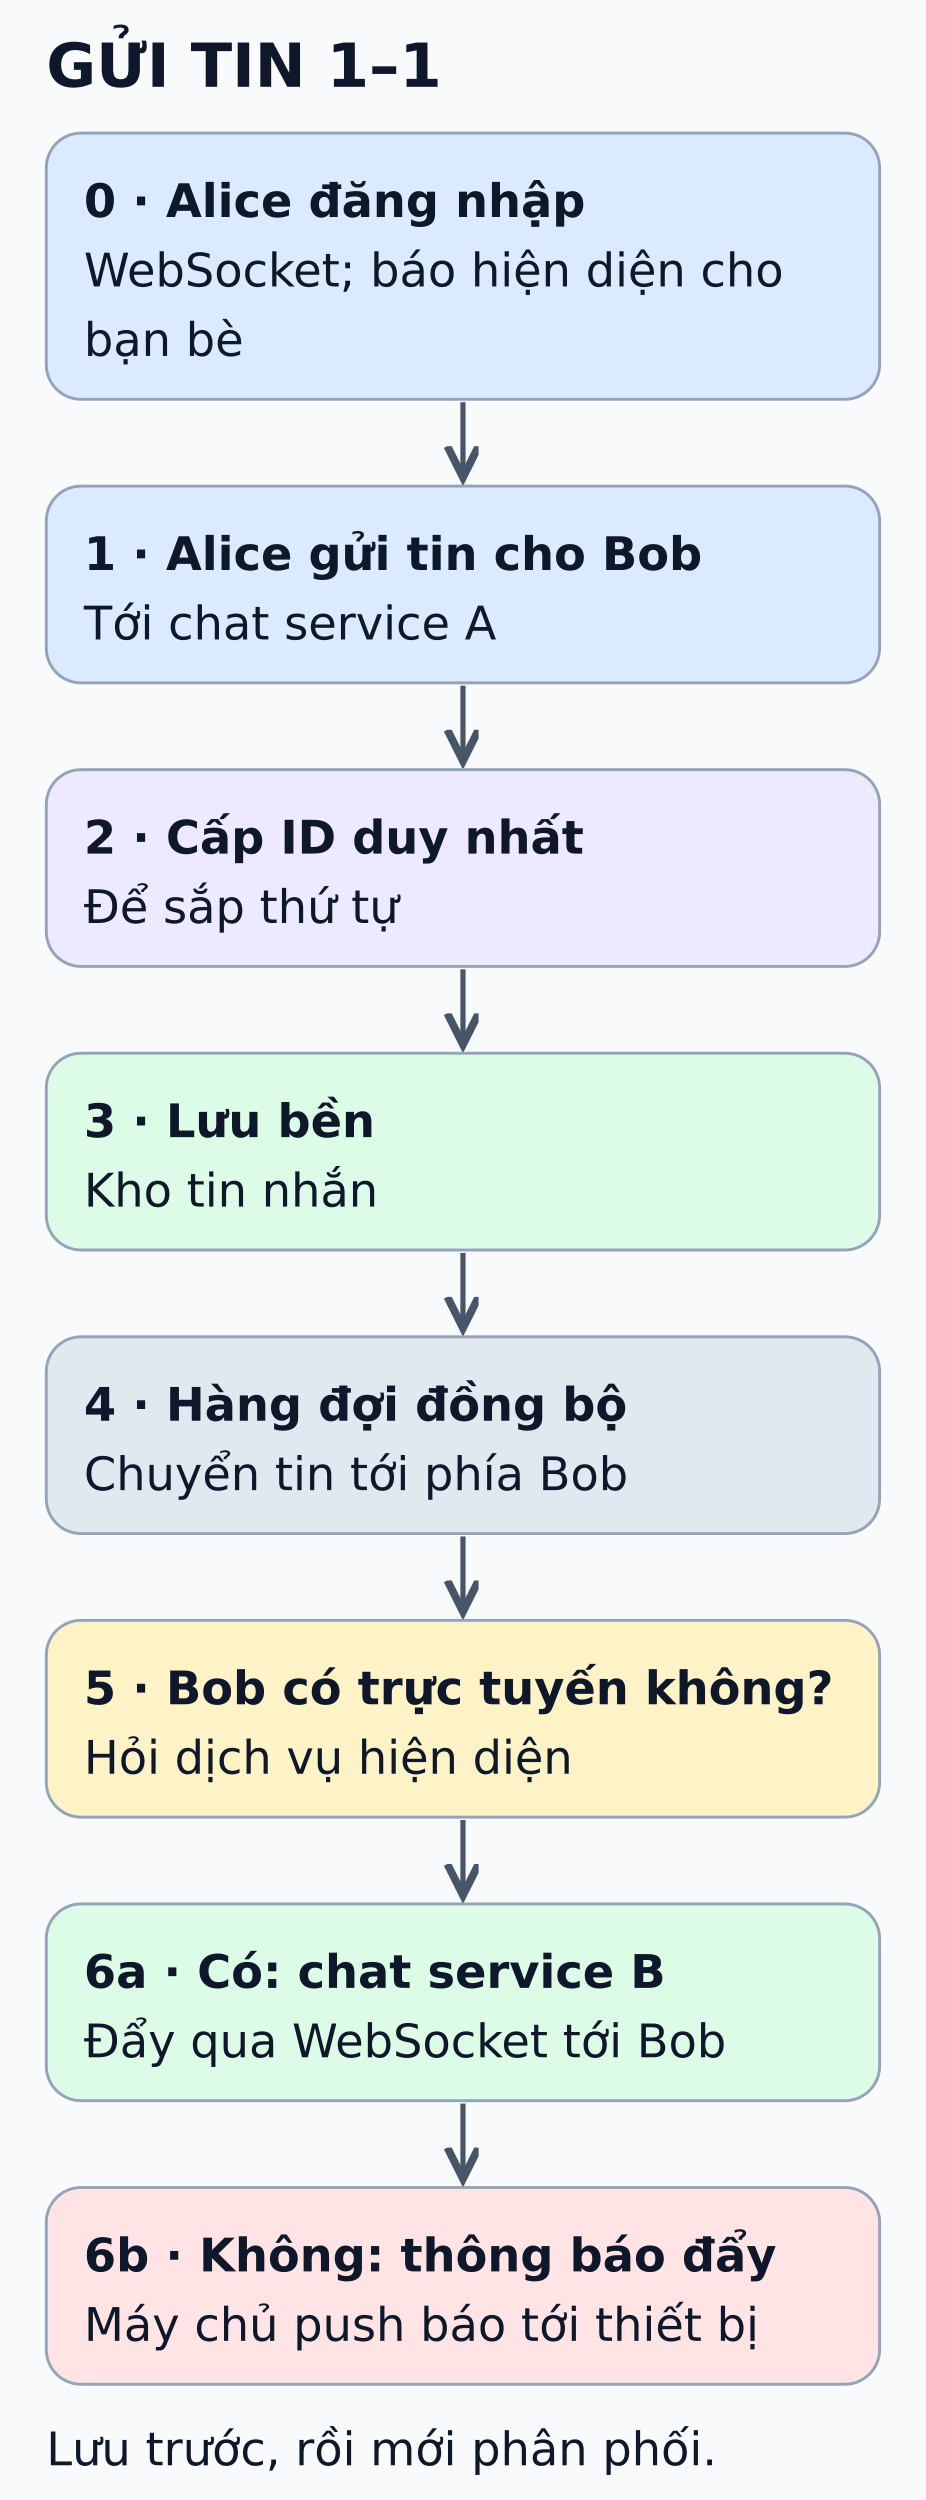
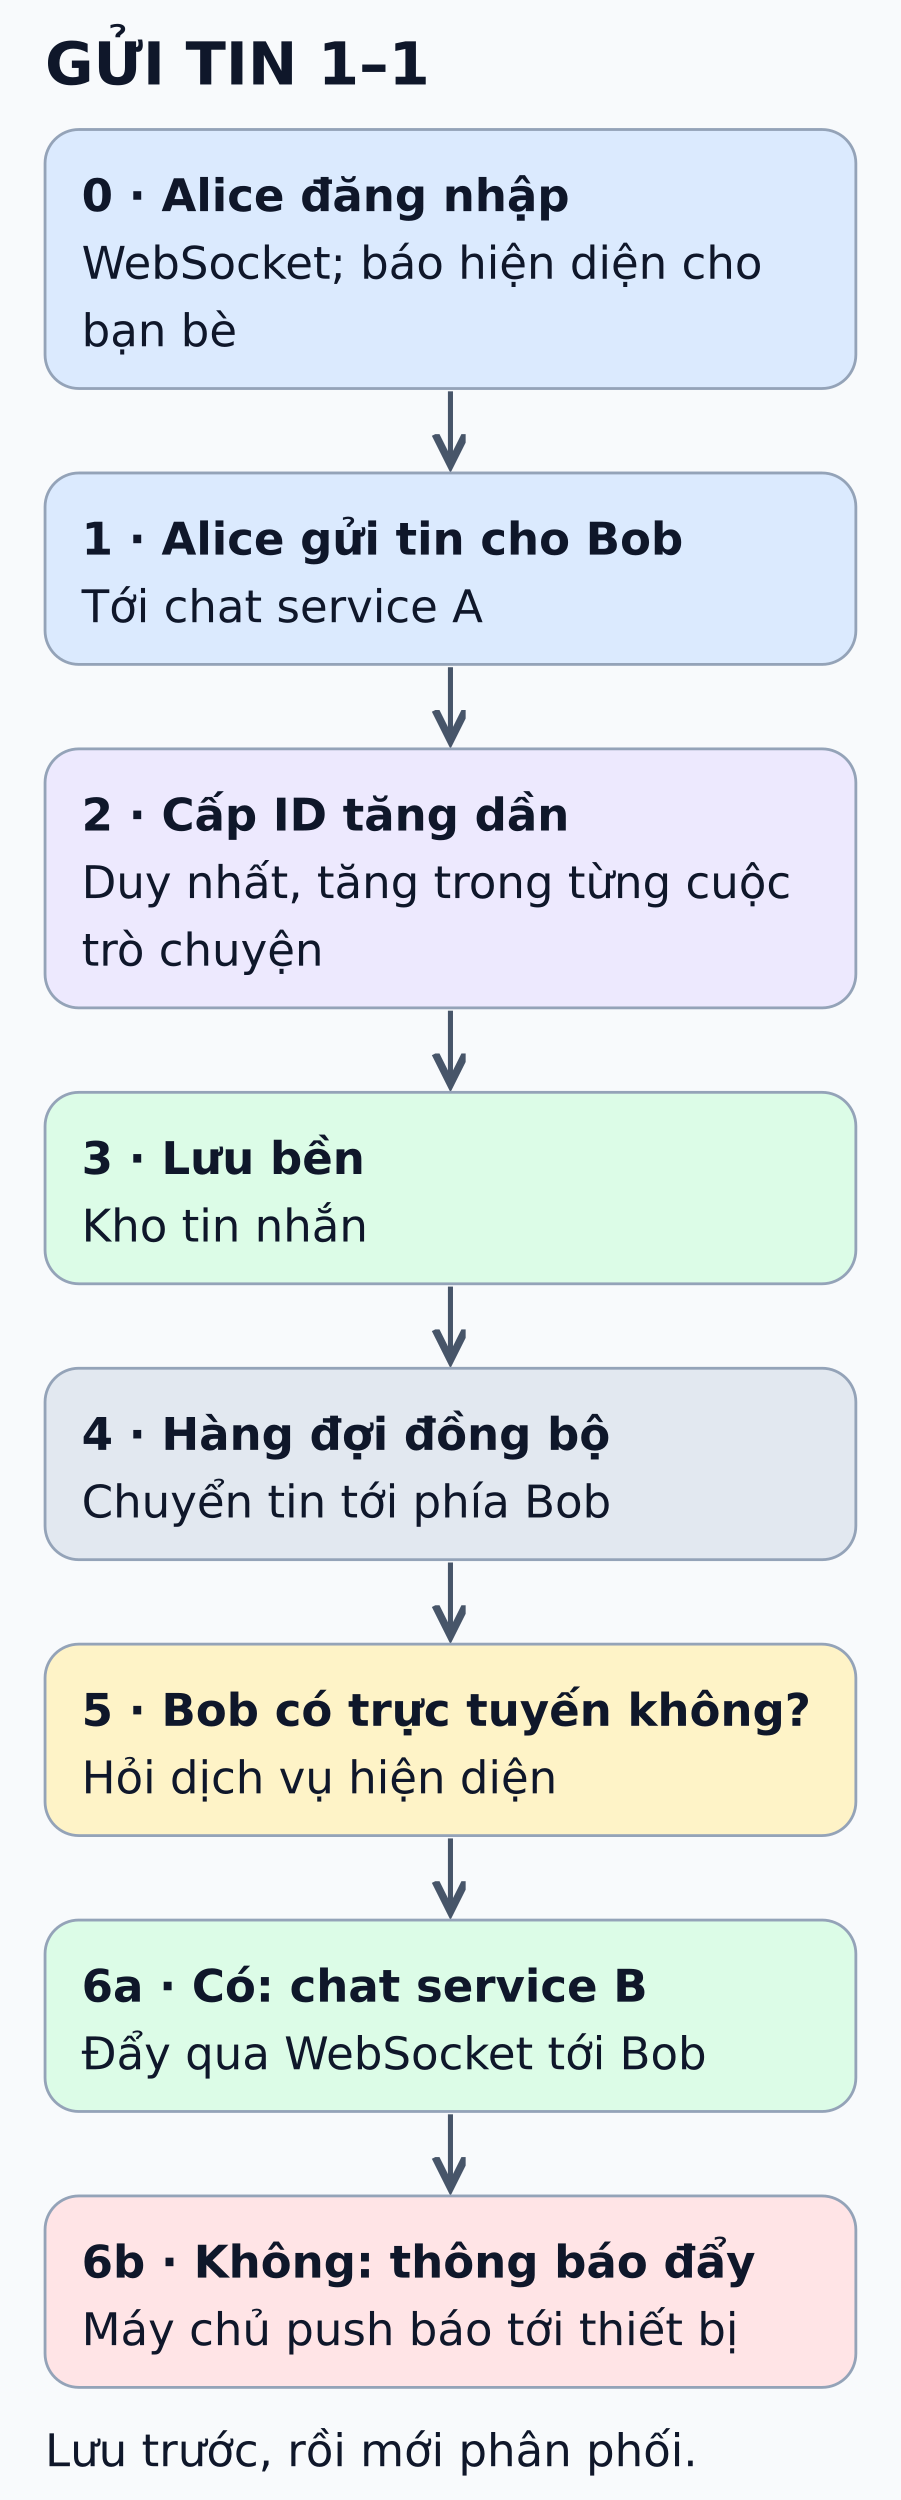
- <svg xmlns="http://www.w3.org/2000/svg" viewBox="0 0 320 864" width="320" height="864" role="img" aria-labelledby="title desc">
+ <svg xmlns="http://www.w3.org/2000/svg" viewBox="0 0 320 888" width="320" height="888" role="img" aria-labelledby="title desc">
  <defs>
    <marker id="arrow" markerWidth="8" markerHeight="8" refX="6" refY="3" orient="auto">
      <path d="M0,0 L6,3 L0,6" fill="none" stroke="#475569" stroke-width="1.5" />
    </marker>
  </defs>
-   <rect width="320" height="864" fill="#f8fafc" />
+   <rect width="320" height="888" fill="#f8fafc" />
  <g font-family="DejaVu Sans, Arial, sans-serif" fill="#0f172a">
    <text x="16" y="30" font-size="21" font-weight="bold">GỬI TIN 1–1</text>
    <rect x="16" y="46" width="288" height="92" rx="12" fill="#dbeafe" stroke="#94a3b8" />
    <text x="29" y="75" font-size="16" font-weight="bold">0 · Alice đăng nhập</text>
    <text x="29" y="99" font-size="16" font-weight="normal">WebSocket; báo hiện diện cho</text>
    <text x="29" y="123" font-size="16" font-weight="normal">bạn bè</text>
    <line x1="160" y1="139" x2="160" y2="165" stroke="#475569" stroke-width="1.8" marker-end="url(#arrow)" />
    <rect x="16" y="168" width="288" height="68" rx="12" fill="#dbeafe" stroke="#94a3b8" />
    <text x="29" y="197" font-size="16" font-weight="bold">1 · Alice gửi tin cho Bob</text>
    <text x="29" y="221" font-size="16" font-weight="normal">Tới chat service A</text>
    <line x1="160" y1="237" x2="160" y2="263" stroke="#475569" stroke-width="1.8" marker-end="url(#arrow)" />
-     <rect x="16" y="266" width="288" height="68" rx="12" fill="#ede9fe" stroke="#94a3b8" />
-     <text x="29" y="295" font-size="16" font-weight="bold">2 · Cấp ID duy nhất</text>
-     <text x="29" y="319" font-size="16" font-weight="normal">Để sắp thứ tự</text>
-     <line x1="160" y1="335" x2="160" y2="361" stroke="#475569" stroke-width="1.8" marker-end="url(#arrow)" />
-     <rect x="16" y="364" width="288" height="68" rx="12" fill="#dcfce7" stroke="#94a3b8" />
-     <text x="29" y="393" font-size="16" font-weight="bold">3 · Lưu bền</text>
-     <text x="29" y="417" font-size="16" font-weight="normal">Kho tin nhắn</text>
-     <line x1="160" y1="433" x2="160" y2="459" stroke="#475569" stroke-width="1.8" marker-end="url(#arrow)" />
-     <rect x="16" y="462" width="288" height="68" rx="12" fill="#e2e8f0" stroke="#94a3b8" />
-     <text x="29" y="491" font-size="16" font-weight="bold">4 · Hàng đợi đồng bộ</text>
-     <text x="29" y="515" font-size="16" font-weight="normal">Chuyển tin tới phía Bob</text>
-     <line x1="160" y1="531" x2="160" y2="557" stroke="#475569" stroke-width="1.8" marker-end="url(#arrow)" />
-     <rect x="16" y="560" width="288" height="68" rx="12" fill="#fef3c7" stroke="#94a3b8" />
-     <text x="29" y="589" font-size="16" font-weight="bold">5 · Bob có trực tuyến không?</text>
-     <text x="29" y="613" font-size="16" font-weight="normal">Hỏi dịch vụ hiện diện</text>
-     <line x1="160" y1="629" x2="160" y2="655" stroke="#475569" stroke-width="1.8" marker-end="url(#arrow)" />
-     <rect x="16" y="658" width="288" height="68" rx="12" fill="#dcfce7" stroke="#94a3b8" />
-     <text x="29" y="687" font-size="16" font-weight="bold">6a · Có: chat service B</text>
-     <text x="29" y="711" font-size="16" font-weight="normal">Đẩy qua WebSocket tới Bob</text>
-     <line x1="160" y1="727" x2="160" y2="753" stroke="#475569" stroke-width="1.8" marker-end="url(#arrow)" />
-     <rect x="16" y="756" width="288" height="68" rx="12" fill="#ffe4e6" stroke="#94a3b8" />
-     <text x="29" y="785" font-size="16" font-weight="bold">6b · Không: thông báo đẩy</text>
-     <text x="29" y="809" font-size="16" font-weight="normal">Máy chủ push báo tới thiết bị</text>
-     <text x="16" y="852" font-size="16" font-weight="normal">Lưu trước, rồi mới phân phối.</text>
+     <rect x="16" y="266" width="288" height="92" rx="12" fill="#ede9fe" stroke="#94a3b8" />
+     <text x="29" y="295" font-size="16" font-weight="bold">2 · Cấp ID tăng dần</text>
+     <text x="29" y="319" font-size="16" font-weight="normal">Duy nhất, tăng trong từng cuộc</text>
+     <text x="29" y="343" font-size="16" font-weight="normal">trò chuyện</text>
+     <line x1="160" y1="359" x2="160" y2="385" stroke="#475569" stroke-width="1.8" marker-end="url(#arrow)" />
+     <rect x="16" y="388" width="288" height="68" rx="12" fill="#dcfce7" stroke="#94a3b8" />
+     <text x="29" y="417" font-size="16" font-weight="bold">3 · Lưu bền</text>
+     <text x="29" y="441" font-size="16" font-weight="normal">Kho tin nhắn</text>
+     <line x1="160" y1="457" x2="160" y2="483" stroke="#475569" stroke-width="1.8" marker-end="url(#arrow)" />
+     <rect x="16" y="486" width="288" height="68" rx="12" fill="#e2e8f0" stroke="#94a3b8" />
+     <text x="29" y="515" font-size="16" font-weight="bold">4 · Hàng đợi đồng bộ</text>
+     <text x="29" y="539" font-size="16" font-weight="normal">Chuyển tin tới phía Bob</text>
+     <line x1="160" y1="555" x2="160" y2="581" stroke="#475569" stroke-width="1.8" marker-end="url(#arrow)" />
+     <rect x="16" y="584" width="288" height="68" rx="12" fill="#fef3c7" stroke="#94a3b8" />
+     <text x="29" y="613" font-size="16" font-weight="bold">5 · Bob có trực tuyến không?</text>
+     <text x="29" y="637" font-size="16" font-weight="normal">Hỏi dịch vụ hiện diện</text>
+     <line x1="160" y1="653" x2="160" y2="679" stroke="#475569" stroke-width="1.8" marker-end="url(#arrow)" />
+     <rect x="16" y="682" width="288" height="68" rx="12" fill="#dcfce7" stroke="#94a3b8" />
+     <text x="29" y="711" font-size="16" font-weight="bold">6a · Có: chat service B</text>
+     <text x="29" y="735" font-size="16" font-weight="normal">Đẩy qua WebSocket tới Bob</text>
+     <line x1="160" y1="751" x2="160" y2="777" stroke="#475569" stroke-width="1.8" marker-end="url(#arrow)" />
+     <rect x="16" y="780" width="288" height="68" rx="12" fill="#ffe4e6" stroke="#94a3b8" />
+     <text x="29" y="809" font-size="16" font-weight="bold">6b · Không: thông báo đẩy</text>
+     <text x="29" y="833" font-size="16" font-weight="normal">Máy chủ push báo tới thiết bị</text>
+     <text x="16" y="876" font-size="16" font-weight="normal">Lưu trước, rồi mới phân phối.</text>
  </g>
</svg>
